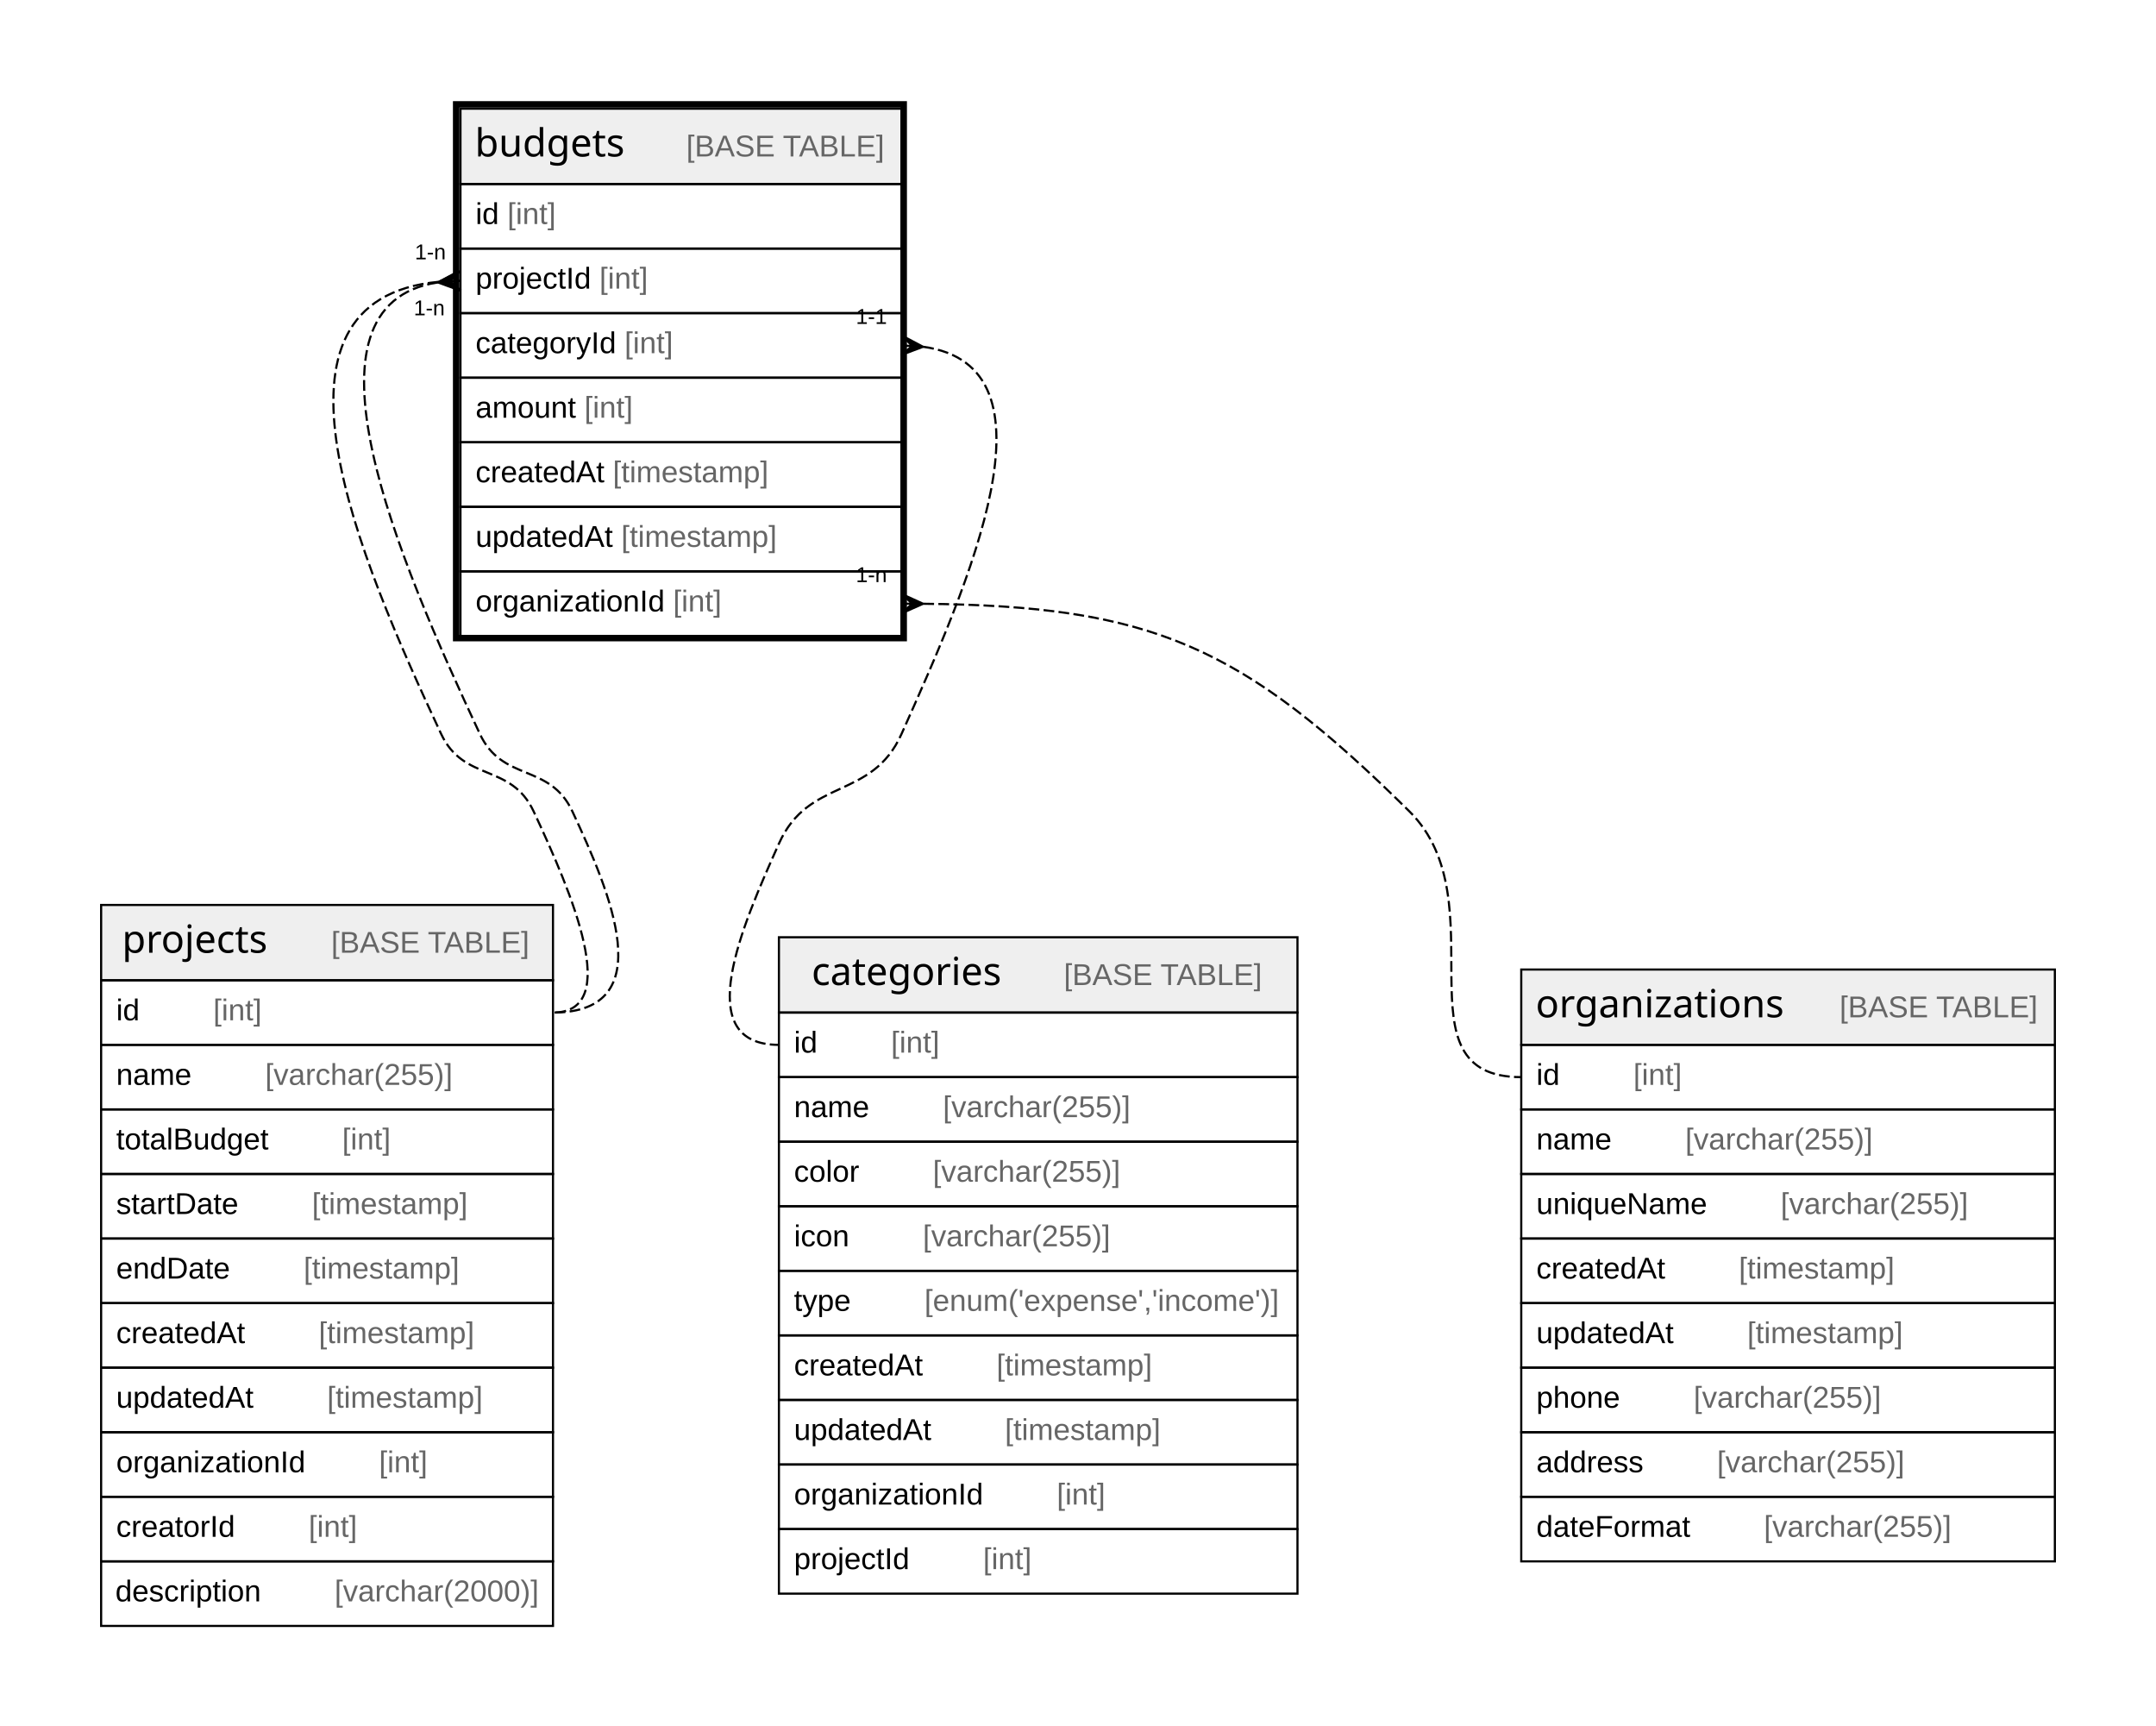
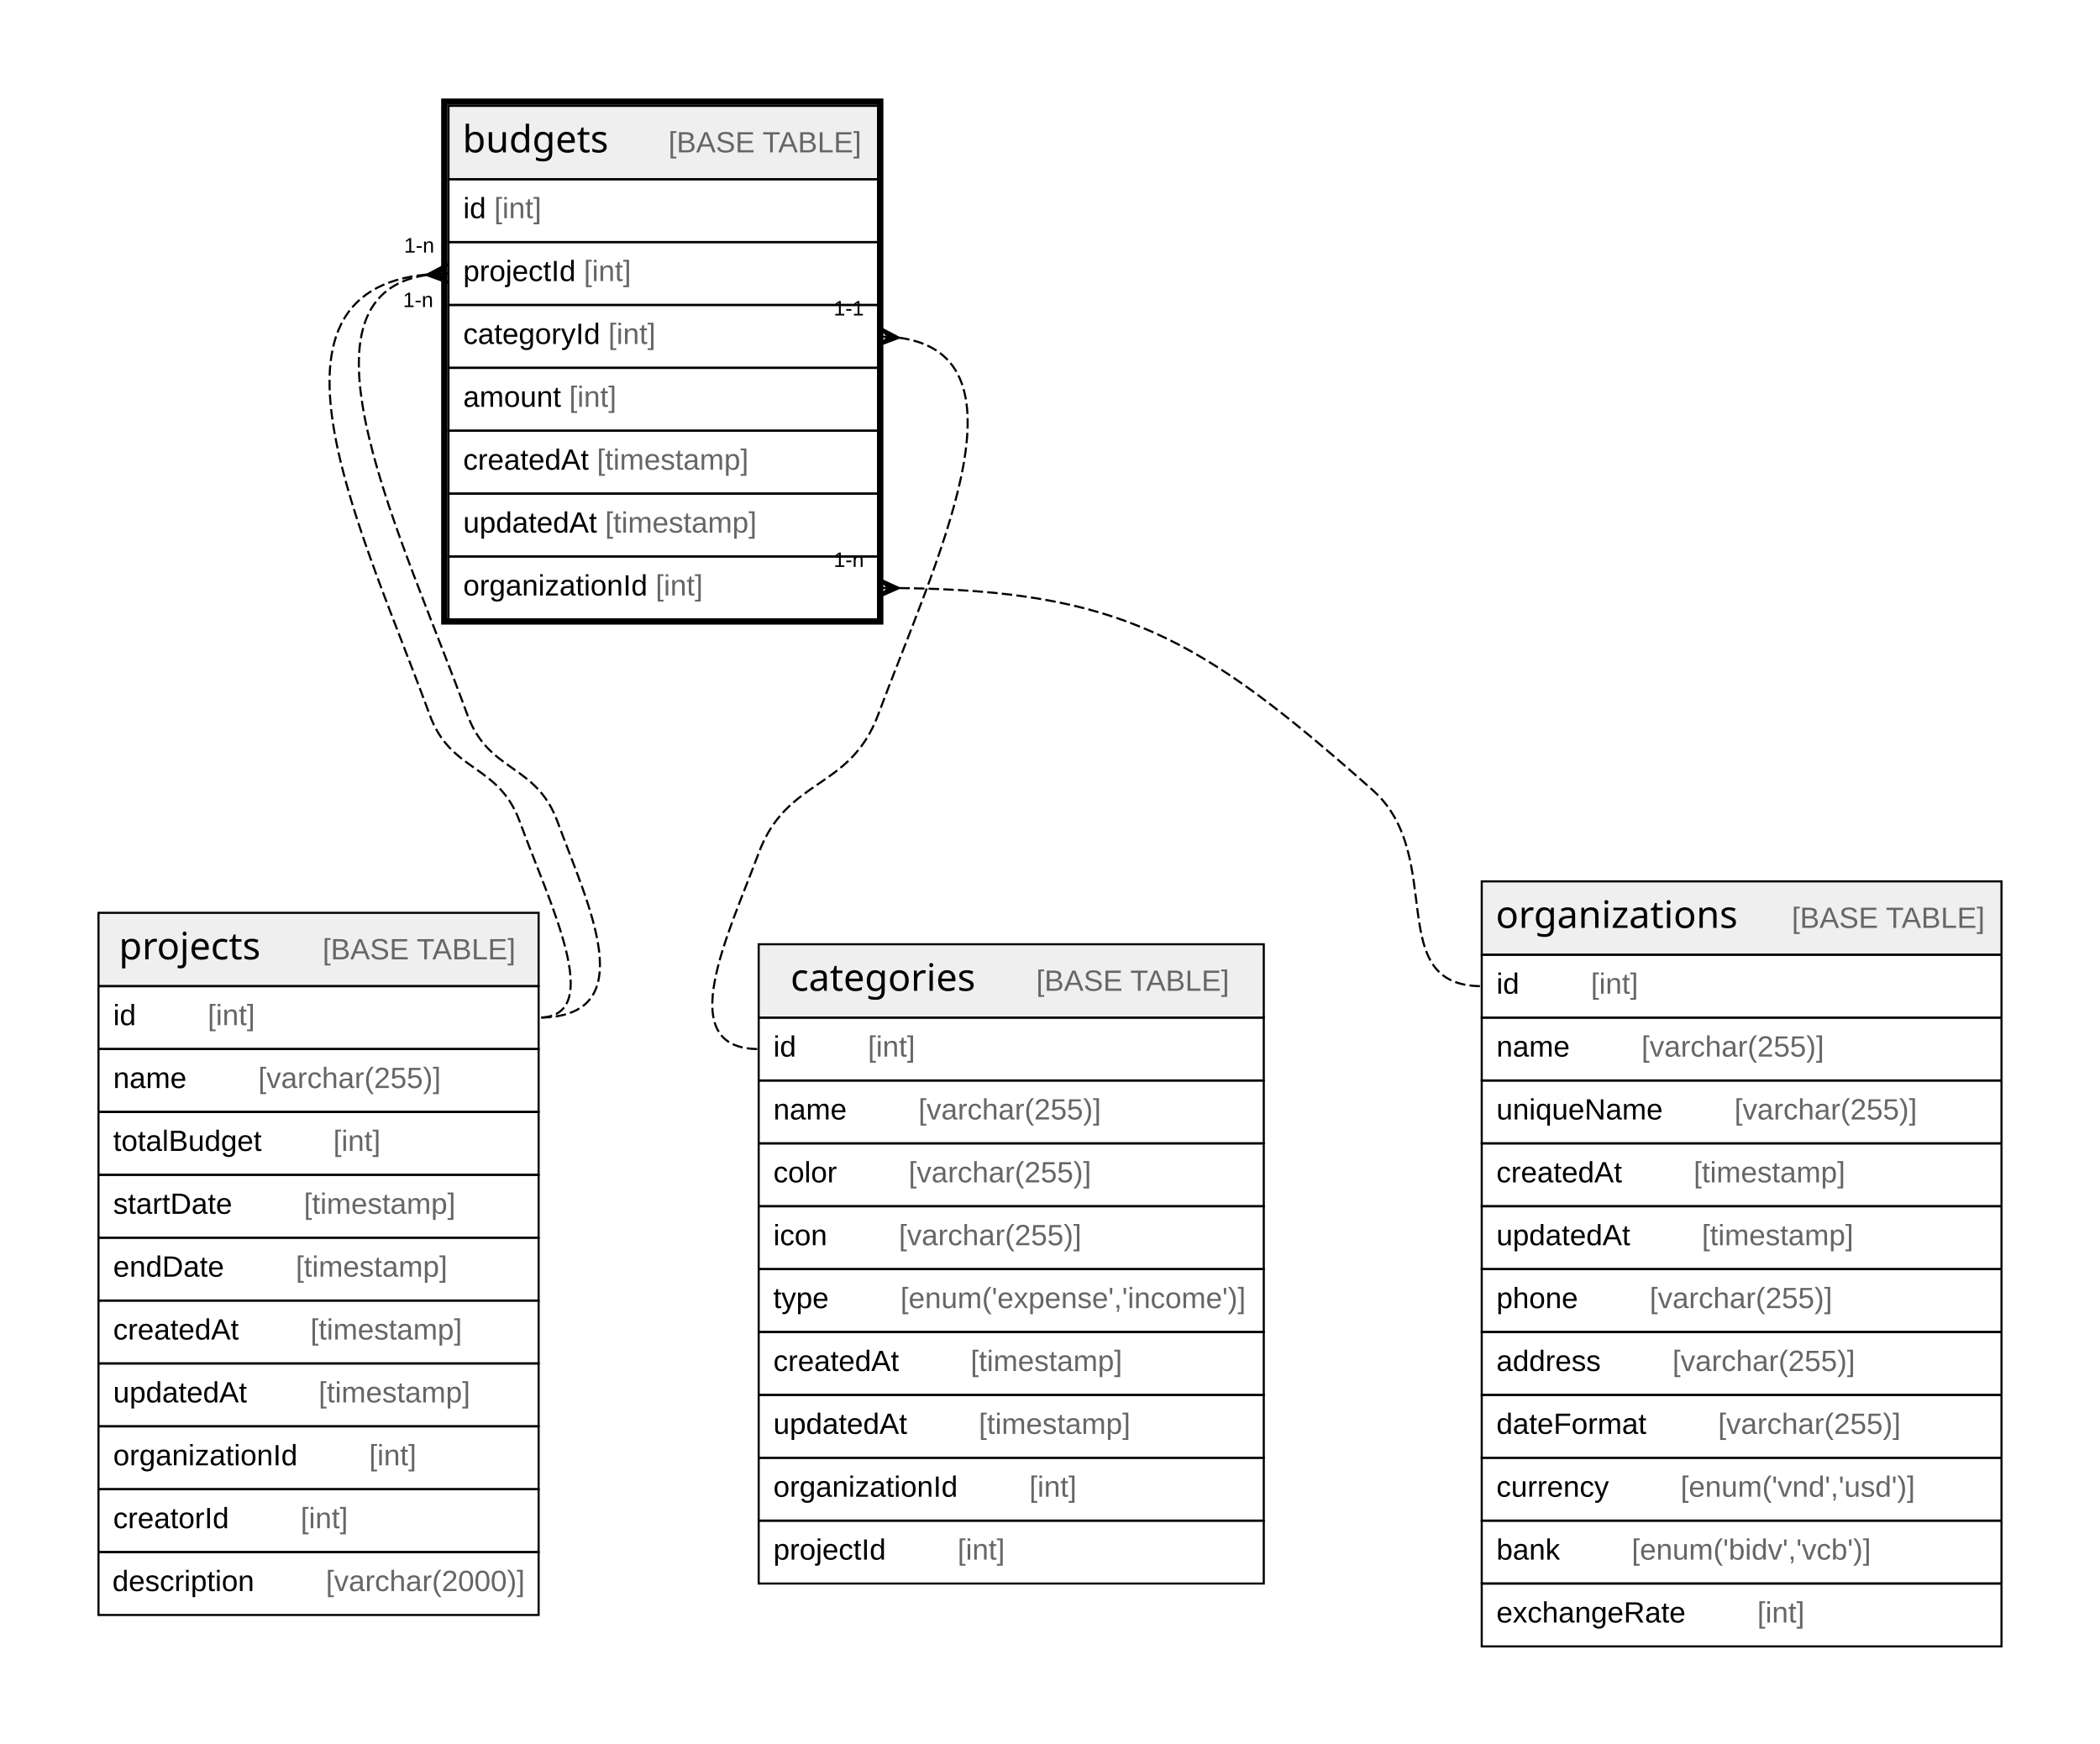
- <svg xmlns="http://www.w3.org/2000/svg" width="1002pt" height="802pt" viewBox="0.00 0.00 1002.00 802.00">
-   <g id="graph0" class="graph" transform="scale(1 1) rotate(0) translate(4 798)">
-     <polygon fill="#ffffff" stroke="transparent" points="-4,4 -4,-798 998,-798 998,4 -4,4" />
+ <svg xmlns="http://www.w3.org/2000/svg" width="1002pt" height="832pt" viewBox="0.00 0.00 1002.00 832.00">
+   <g id="graph0" class="graph" transform="scale(1 1) rotate(0) translate(4 828)">
+     <polygon fill="#ffffff" stroke="transparent" points="-4,4 -4,-828 998,-828 998,4 -4,4" />
    <g id="node1" class="node">
-       <polygon fill="#efefef" stroke="transparent" points="210,-712.5 210,-747.5 415,-747.5 415,-712.5 210,-712.5" />
-       <polygon fill="none" stroke="#000000" points="210,-712.5 210,-747.5 415,-747.5 415,-712.5 210,-712.5" />
-       <text text-anchor="start" x="216.699" y="-725.3" font-family="Arial Bold" font-size="18.00" fill="#000000">budgets</text>
-       <text text-anchor="start" x="280.733" y="-725.3" font-family="Arial" font-size="14.00" fill="#000000">    </text>
-       <text text-anchor="start" x="314.937" y="-725.3" font-family="Arial" font-size="14.00" fill="#666666">[BASE TABLE]</text>
+       <polygon fill="#efefef" stroke="transparent" points="210,-742.5 210,-777.5 415,-777.5 415,-742.5 210,-742.5" />
+       <polygon fill="none" stroke="#000000" points="210,-742.5 210,-777.5 415,-777.5 415,-742.5 210,-742.5" />
+       <text text-anchor="start" x="216.699" y="-755.3" font-family="Arial Bold" font-size="18.00" fill="#000000">budgets</text>
+       <text text-anchor="start" x="280.733" y="-755.3" font-family="Arial" font-size="14.00" fill="#000000">    </text>
+       <text text-anchor="start" x="314.937" y="-755.3" font-family="Arial" font-size="14.00" fill="#666666">[BASE TABLE]</text>
+       <polygon fill="none" stroke="#000000" points="210,-712.5 210,-742.5 415,-742.5 415,-712.5 210,-712.5" />
+       <text text-anchor="start" x="217" y="-723.9" font-family="Arial" font-size="14.00" fill="#000000">id </text>
+       <text text-anchor="start" x="231.78" y="-723.9" font-family="Arial" font-size="14.00" fill="#666666">[int]</text>
      <polygon fill="none" stroke="#000000" points="210,-682.5 210,-712.5 415,-712.5 415,-682.5 210,-682.5" />
-       <text text-anchor="start" x="217" y="-693.9" font-family="Arial" font-size="14.00" fill="#000000">id </text>
-       <text text-anchor="start" x="231.78" y="-693.9" font-family="Arial" font-size="14.00" fill="#666666">[int]</text>
+       <text text-anchor="start" x="217" y="-693.9" font-family="Arial" font-size="14.00" fill="#000000">projectId </text>
+       <text text-anchor="start" x="274.569" y="-693.9" font-family="Arial" font-size="14.00" fill="#666666">[int]</text>
      <polygon fill="none" stroke="#000000" points="210,-652.5 210,-682.5 415,-682.5 415,-652.5 210,-652.5" />
-       <text text-anchor="start" x="217" y="-663.9" font-family="Arial" font-size="14.00" fill="#000000">projectId </text>
-       <text text-anchor="start" x="274.569" y="-663.9" font-family="Arial" font-size="14.00" fill="#666666">[int]</text>
+       <text text-anchor="start" x="217" y="-663.9" font-family="Arial" font-size="14.00" fill="#000000">categoryId </text>
+       <text text-anchor="start" x="286.245" y="-663.9" font-family="Arial" font-size="14.00" fill="#666666">[int]</text>
      <polygon fill="none" stroke="#000000" points="210,-622.5 210,-652.5 415,-652.5 415,-622.5 210,-622.5" />
-       <text text-anchor="start" x="217" y="-633.9" font-family="Arial" font-size="14.00" fill="#000000">categoryId </text>
-       <text text-anchor="start" x="286.245" y="-633.9" font-family="Arial" font-size="14.00" fill="#666666">[int]</text>
+       <text text-anchor="start" x="217" y="-633.9" font-family="Arial" font-size="14.00" fill="#000000">amount </text>
+       <text text-anchor="start" x="267.572" y="-633.9" font-family="Arial" font-size="14.00" fill="#666666">[int]</text>
      <polygon fill="none" stroke="#000000" points="210,-592.5 210,-622.5 415,-622.5 415,-592.5 210,-592.5" />
-       <text text-anchor="start" x="217" y="-603.9" font-family="Arial" font-size="14.00" fill="#000000">amount </text>
-       <text text-anchor="start" x="267.572" y="-603.9" font-family="Arial" font-size="14.00" fill="#666666">[int]</text>
+       <text text-anchor="start" x="217" y="-603.9" font-family="Arial" font-size="14.00" fill="#000000">createdAt </text>
+       <text text-anchor="start" x="280.799" y="-603.9" font-family="Arial" font-size="14.00" fill="#666666">[timestamp]</text>
      <polygon fill="none" stroke="#000000" points="210,-562.5 210,-592.5 415,-592.5 415,-562.5 210,-562.5" />
-       <text text-anchor="start" x="217" y="-573.9" font-family="Arial" font-size="14.00" fill="#000000">createdAt </text>
-       <text text-anchor="start" x="280.799" y="-573.9" font-family="Arial" font-size="14.00" fill="#666666">[timestamp]</text>
+       <text text-anchor="start" x="217" y="-573.9" font-family="Arial" font-size="14.00" fill="#000000">updatedAt </text>
+       <text text-anchor="start" x="284.704" y="-573.9" font-family="Arial" font-size="14.00" fill="#666666">[timestamp]</text>
      <polygon fill="none" stroke="#000000" points="210,-532.5 210,-562.5 415,-562.5 415,-532.5 210,-532.5" />
-       <text text-anchor="start" x="217" y="-543.9" font-family="Arial" font-size="14.00" fill="#000000">updatedAt </text>
-       <text text-anchor="start" x="284.704" y="-543.9" font-family="Arial" font-size="14.00" fill="#666666">[timestamp]</text>
-       <polygon fill="none" stroke="#000000" points="210,-502.5 210,-532.5 415,-532.5 415,-502.5 210,-502.5" />
-       <text text-anchor="start" x="217" y="-513.9" font-family="Arial" font-size="14.00" fill="#000000">organizationId </text>
-       <text text-anchor="start" x="308.806" y="-513.9" font-family="Arial" font-size="14.00" fill="#666666">[int]</text>
-       <polygon fill="none" stroke="#000000" stroke-width="3" points="208,-501.5 208,-749.5 416,-749.5 416,-501.5 208,-501.5" />
+       <text text-anchor="start" x="217" y="-543.9" font-family="Arial" font-size="14.00" fill="#000000">organizationId </text>
+       <text text-anchor="start" x="308.806" y="-543.9" font-family="Arial" font-size="14.00" fill="#666666">[int]</text>
+       <polygon fill="none" stroke="#000000" stroke-width="3" points="208,-531.5 208,-779.5 416,-779.5 416,-531.5 208,-531.5" />
    </g>
    <g id="node2" class="node">
-       <polygon fill="#efefef" stroke="transparent" points="43,-342.5 43,-377.5 253,-377.5 253,-342.5 43,-342.5" />
-       <polygon fill="none" stroke="#000000" points="43,-342.5 43,-377.5 253,-377.5 253,-342.5 43,-342.5" />
-       <text text-anchor="start" x="52.712" y="-355.3" font-family="Arial Bold" font-size="18.00" fill="#000000">projects</text>
-       <text text-anchor="start" x="115.72" y="-355.3" font-family="Arial" font-size="14.00" fill="#000000">    </text>
-       <text text-anchor="start" x="149.924" y="-355.3" font-family="Arial" font-size="14.00" fill="#666666">[BASE TABLE]</text>
-       <polygon fill="none" stroke="#000000" points="43,-312.5 43,-342.5 253,-342.5 253,-312.5 43,-312.5" />
-       <text text-anchor="start" x="50" y="-323.9" font-family="Arial" font-size="14.00" fill="#000000">id    </text>
-       <text text-anchor="start" x="95.094" y="-323.9" font-family="Arial" font-size="14.00" fill="#666666">[int]</text>
-       <polygon fill="none" stroke="#000000" points="43,-282.5 43,-312.5 253,-312.5 253,-282.5 43,-282.5" />
-       <text text-anchor="start" x="50" y="-293.9" font-family="Arial" font-size="14.00" fill="#000000">name    </text>
-       <text text-anchor="start" x="119.213" y="-293.9" font-family="Arial" font-size="14.00" fill="#666666">[varchar(255)]</text>
-       <polygon fill="none" stroke="#000000" points="43,-252.5 43,-282.5 253,-282.5 253,-252.5 43,-252.5" />
-       <text text-anchor="start" x="50" y="-263.9" font-family="Arial" font-size="14.00" fill="#000000">totalBudget    </text>
-       <text text-anchor="start" x="155.015" y="-263.9" font-family="Arial" font-size="14.00" fill="#666666">[int]</text>
-       <polygon fill="none" stroke="#000000" points="43,-222.5 43,-252.5 253,-252.5 253,-222.5 43,-222.5" />
-       <text text-anchor="start" x="50" y="-233.9" font-family="Arial" font-size="14.00" fill="#000000">startDate    </text>
-       <text text-anchor="start" x="140.992" y="-233.9" font-family="Arial" font-size="14.00" fill="#666666">[timestamp]</text>
-       <polygon fill="none" stroke="#000000" points="43,-192.5 43,-222.5 253,-222.5 253,-192.5 43,-192.5" />
-       <text text-anchor="start" x="50" y="-203.9" font-family="Arial" font-size="14.00" fill="#000000">endDate    </text>
-       <text text-anchor="start" x="137.115" y="-203.9" font-family="Arial" font-size="14.00" fill="#666666">[timestamp]</text>
-       <polygon fill="none" stroke="#000000" points="43,-162.5 43,-192.5 253,-192.5 253,-162.5 43,-162.5" />
-       <text text-anchor="start" x="50" y="-173.9" font-family="Arial" font-size="14.00" fill="#000000">createdAt    </text>
-       <text text-anchor="start" x="144.114" y="-173.9" font-family="Arial" font-size="14.00" fill="#666666">[timestamp]</text>
-       <polygon fill="none" stroke="#000000" points="43,-132.5 43,-162.5 253,-162.5 253,-132.5 43,-132.5" />
-       <text text-anchor="start" x="50" y="-143.9" font-family="Arial" font-size="14.00" fill="#000000">updatedAt    </text>
-       <text text-anchor="start" x="148.018" y="-143.9" font-family="Arial" font-size="14.00" fill="#666666">[timestamp]</text>
-       <polygon fill="none" stroke="#000000" points="43,-102.5 43,-132.5 253,-132.5 253,-102.5 43,-102.5" />
-       <text text-anchor="start" x="50" y="-113.9" font-family="Arial" font-size="14.00" fill="#000000">organizationId    </text>
-       <text text-anchor="start" x="172.121" y="-113.9" font-family="Arial" font-size="14.00" fill="#666666">[int]</text>
-       <polygon fill="none" stroke="#000000" points="43,-72.5 43,-102.5 253,-102.5 253,-72.5 43,-72.5" />
-       <text text-anchor="start" x="50" y="-83.9" font-family="Arial" font-size="14.00" fill="#000000">creatorId    </text>
-       <text text-anchor="start" x="139.438" y="-83.9" font-family="Arial" font-size="14.00" fill="#666666">[int]</text>
-       <polygon fill="none" stroke="#000000" points="43,-42.5 43,-72.5 253,-72.5 253,-42.5 43,-42.5" />
-       <text text-anchor="start" x="49.608" y="-53.9" font-family="Arial" font-size="14.00" fill="#000000">description    </text>
-       <text text-anchor="start" x="151.49" y="-53.9" font-family="Arial" font-size="14.00" fill="#666666">[varchar(2000)]</text>
+       <polygon fill="#efefef" stroke="transparent" points="43,-357.5 43,-392.5 253,-392.5 253,-357.5 43,-357.5" />
+       <polygon fill="none" stroke="#000000" points="43,-357.5 43,-392.5 253,-392.5 253,-357.5 43,-357.5" />
+       <text text-anchor="start" x="52.712" y="-370.3" font-family="Arial Bold" font-size="18.00" fill="#000000">projects</text>
+       <text text-anchor="start" x="115.72" y="-370.3" font-family="Arial" font-size="14.00" fill="#000000">    </text>
+       <text text-anchor="start" x="149.924" y="-370.3" font-family="Arial" font-size="14.00" fill="#666666">[BASE TABLE]</text>
+       <polygon fill="none" stroke="#000000" points="43,-327.5 43,-357.5 253,-357.5 253,-327.5 43,-327.5" />
+       <text text-anchor="start" x="50" y="-338.9" font-family="Arial" font-size="14.00" fill="#000000">id    </text>
+       <text text-anchor="start" x="95.094" y="-338.9" font-family="Arial" font-size="14.00" fill="#666666">[int]</text>
+       <polygon fill="none" stroke="#000000" points="43,-297.5 43,-327.5 253,-327.5 253,-297.5 43,-297.5" />
+       <text text-anchor="start" x="50" y="-308.9" font-family="Arial" font-size="14.00" fill="#000000">name    </text>
+       <text text-anchor="start" x="119.213" y="-308.9" font-family="Arial" font-size="14.00" fill="#666666">[varchar(255)]</text>
+       <polygon fill="none" stroke="#000000" points="43,-267.5 43,-297.5 253,-297.5 253,-267.5 43,-267.5" />
+       <text text-anchor="start" x="50" y="-278.9" font-family="Arial" font-size="14.00" fill="#000000">totalBudget    </text>
+       <text text-anchor="start" x="155.015" y="-278.9" font-family="Arial" font-size="14.00" fill="#666666">[int]</text>
+       <polygon fill="none" stroke="#000000" points="43,-237.5 43,-267.5 253,-267.5 253,-237.5 43,-237.5" />
+       <text text-anchor="start" x="50" y="-248.9" font-family="Arial" font-size="14.00" fill="#000000">startDate    </text>
+       <text text-anchor="start" x="140.992" y="-248.9" font-family="Arial" font-size="14.00" fill="#666666">[timestamp]</text>
+       <polygon fill="none" stroke="#000000" points="43,-207.5 43,-237.5 253,-237.5 253,-207.5 43,-207.5" />
+       <text text-anchor="start" x="50" y="-218.9" font-family="Arial" font-size="14.00" fill="#000000">endDate    </text>
+       <text text-anchor="start" x="137.115" y="-218.9" font-family="Arial" font-size="14.00" fill="#666666">[timestamp]</text>
+       <polygon fill="none" stroke="#000000" points="43,-177.5 43,-207.5 253,-207.5 253,-177.5 43,-177.5" />
+       <text text-anchor="start" x="50" y="-188.9" font-family="Arial" font-size="14.00" fill="#000000">createdAt    </text>
+       <text text-anchor="start" x="144.114" y="-188.9" font-family="Arial" font-size="14.00" fill="#666666">[timestamp]</text>
+       <polygon fill="none" stroke="#000000" points="43,-147.5 43,-177.5 253,-177.5 253,-147.5 43,-147.5" />
+       <text text-anchor="start" x="50" y="-158.9" font-family="Arial" font-size="14.00" fill="#000000">updatedAt    </text>
+       <text text-anchor="start" x="148.018" y="-158.9" font-family="Arial" font-size="14.00" fill="#666666">[timestamp]</text>
+       <polygon fill="none" stroke="#000000" points="43,-117.5 43,-147.5 253,-147.5 253,-117.5 43,-117.5" />
+       <text text-anchor="start" x="50" y="-128.9" font-family="Arial" font-size="14.00" fill="#000000">organizationId    </text>
+       <text text-anchor="start" x="172.121" y="-128.9" font-family="Arial" font-size="14.00" fill="#666666">[int]</text>
+       <polygon fill="none" stroke="#000000" points="43,-87.5 43,-117.5 253,-117.5 253,-87.5 43,-87.5" />
+       <text text-anchor="start" x="50" y="-98.9" font-family="Arial" font-size="14.00" fill="#000000">creatorId    </text>
+       <text text-anchor="start" x="139.438" y="-98.9" font-family="Arial" font-size="14.00" fill="#666666">[int]</text>
+       <polygon fill="none" stroke="#000000" points="43,-57.5 43,-87.5 253,-87.5 253,-57.5 43,-57.5" />
+       <text text-anchor="start" x="49.608" y="-68.9" font-family="Arial" font-size="14.00" fill="#000000">description    </text>
+       <text text-anchor="start" x="151.49" y="-68.9" font-family="Arial" font-size="14.00" fill="#666666">[varchar(2000)]</text>
    </g>
    <g id="edge1" class="edge">
-       <path fill="none" stroke="#000000" stroke-dasharray="5,2" d="M199.756,-667.041C111.221,-658.71 162.806,-538.788 201,-457 211.546,-434.416 233.454,-443.584 244,-421 261.583,-383.348 285.556,-327.5 253,-327.5" />
-       <polygon fill="#000000" stroke="#000000" points="200.01,-667.052 209.798,-671.995 205.005,-667.276 210,-667.5 210,-667.5 210,-667.5 205.005,-667.276 210.202,-663.005 200.01,-667.052 200.01,-667.052" />
-       <text text-anchor="start" x="188.776" y="-677.5" font-family="Arial" font-size="10.00" fill="#000000">1-n</text>
+       <path fill="none" stroke="#000000" stroke-dasharray="5,2" d="M199.783,-697.052C111.729,-688.921 170.027,-571.786 201,-487 211.173,-459.152 233.827,-463.848 244,-436 258.259,-396.967 285.556,-342.5 253,-342.5" />
+       <polygon fill="#000000" stroke="#000000" points="200.01,-697.062 209.803,-701.996 205.005,-697.281 210,-697.5 210,-697.5 210,-697.5 205.005,-697.281 210.197,-693.004 200.01,-697.062 200.01,-697.062" />
+       <text text-anchor="start" x="188.776" y="-707.5" font-family="Arial" font-size="10.00" fill="#000000">1-n</text>
    </g>
    <g id="edge2" class="edge">
-       <path fill="none" stroke="#000000" stroke-dasharray="5,2" d="M199.448,-666.757C130.255,-656.307 181.19,-537.967 219,-457 229.546,-434.416 251.454,-443.584 262,-421 279.549,-383.421 303.462,-327.718 253.295,-327.501" />
-       <polygon fill="#000000" stroke="#000000" points="199.533,-666.763 209.175,-671.986 204.52,-667.131 209.506,-667.499 209.506,-667.499 209.506,-667.499 204.52,-667.131 209.837,-663.011 199.533,-666.763 199.533,-666.763" />
-       <text text-anchor="start" x="188.283" y="-651.499" font-family="Arial" font-size="10.00" fill="#000000">1-n</text>
+       <path fill="none" stroke="#000000" stroke-dasharray="5,2" d="M199.491,-696.775C130.896,-686.573 188.338,-570.935 219,-487 229.173,-459.152 251.827,-463.848 262,-436 276.231,-397.044 303.449,-342.713 253.295,-342.501" />
+       <polygon fill="#000000" stroke="#000000" points="199.532,-696.778 209.182,-701.987 204.519,-697.138 209.506,-697.499 209.506,-697.499 209.506,-697.499 204.519,-697.138 209.831,-693.01 199.532,-696.778 199.532,-696.778" />
+       <text text-anchor="start" x="188.283" y="-681.499" font-family="Arial" font-size="10.00" fill="#000000">1-n</text>
    </g>
    <g id="node3" class="node">
-       <polygon fill="#efefef" stroke="transparent" points="358,-327.5 358,-362.5 599,-362.5 599,-327.5 358,-327.5" />
-       <polygon fill="none" stroke="#000000" points="358,-327.5 358,-362.5 599,-362.5 599,-327.5 358,-327.5" />
-       <text text-anchor="start" x="373.206" y="-340.3" font-family="Arial Bold" font-size="18.00" fill="#000000">categories</text>
-       <text text-anchor="start" x="456.226" y="-340.3" font-family="Arial" font-size="14.00" fill="#000000">    </text>
-       <text text-anchor="start" x="490.431" y="-340.3" font-family="Arial" font-size="14.00" fill="#666666">[BASE TABLE]</text>
-       <polygon fill="none" stroke="#000000" points="358,-297.5 358,-327.5 599,-327.5 599,-297.5 358,-297.5" />
-       <text text-anchor="start" x="365" y="-308.9" font-family="Arial" font-size="14.00" fill="#000000">id    </text>
-       <text text-anchor="start" x="410.094" y="-308.9" font-family="Arial" font-size="14.00" fill="#666666">[int]</text>
-       <polygon fill="none" stroke="#000000" points="358,-267.5 358,-297.5 599,-297.5 599,-267.5 358,-267.5" />
-       <text text-anchor="start" x="365" y="-278.9" font-family="Arial" font-size="14.00" fill="#000000">name    </text>
-       <text text-anchor="start" x="434.213" y="-278.9" font-family="Arial" font-size="14.00" fill="#666666">[varchar(255)]</text>
-       <polygon fill="none" stroke="#000000" points="358,-237.5 358,-267.5 599,-267.5 599,-237.5 358,-237.5" />
-       <text text-anchor="start" x="365" y="-248.9" font-family="Arial" font-size="14.00" fill="#000000">color    </text>
-       <text text-anchor="start" x="429.537" y="-248.9" font-family="Arial" font-size="14.00" fill="#666666">[varchar(255)]</text>
-       <polygon fill="none" stroke="#000000" points="358,-207.5 358,-237.5 599,-237.5 599,-207.5 358,-207.5" />
-       <text text-anchor="start" x="365" y="-218.9" font-family="Arial" font-size="14.00" fill="#000000">icon    </text>
-       <text text-anchor="start" x="424.877" y="-218.9" font-family="Arial" font-size="14.00" fill="#666666">[varchar(255)]</text>
-       <polygon fill="none" stroke="#000000" points="358,-177.5 358,-207.5 599,-207.5 599,-177.5 358,-177.5" />
-       <text text-anchor="start" x="364.97" y="-188.9" font-family="Arial" font-size="14.00" fill="#000000">type    </text>
-       <text text-anchor="start" x="425.63" y="-188.9" font-family="Arial" font-size="14.00" fill="#666666">[enum('expense','income')]</text>
-       <polygon fill="none" stroke="#000000" points="358,-147.5 358,-177.5 599,-177.5 599,-147.5 358,-147.5" />
-       <text text-anchor="start" x="365" y="-158.9" font-family="Arial" font-size="14.00" fill="#000000">createdAt    </text>
-       <text text-anchor="start" x="459.114" y="-158.9" font-family="Arial" font-size="14.00" fill="#666666">[timestamp]</text>
-       <polygon fill="none" stroke="#000000" points="358,-117.5 358,-147.5 599,-147.5 599,-117.5 358,-117.5" />
-       <text text-anchor="start" x="365" y="-128.9" font-family="Arial" font-size="14.00" fill="#000000">updatedAt    </text>
-       <text text-anchor="start" x="463.018" y="-128.9" font-family="Arial" font-size="14.00" fill="#666666">[timestamp]</text>
-       <polygon fill="none" stroke="#000000" points="358,-87.5 358,-117.5 599,-117.5 599,-87.5 358,-87.5" />
-       <text text-anchor="start" x="365" y="-98.9" font-family="Arial" font-size="14.00" fill="#000000">organizationId    </text>
-       <text text-anchor="start" x="487.121" y="-98.9" font-family="Arial" font-size="14.00" fill="#666666">[int]</text>
-       <polygon fill="none" stroke="#000000" points="358,-57.5 358,-87.5 599,-87.5 599,-57.5 358,-57.5" />
-       <text text-anchor="start" x="365" y="-68.9" font-family="Arial" font-size="14.00" fill="#000000">projectId    </text>
-       <text text-anchor="start" x="452.884" y="-68.9" font-family="Arial" font-size="14.00" fill="#666666">[int]</text>
+       <polygon fill="#efefef" stroke="transparent" points="358,-342.5 358,-377.5 599,-377.5 599,-342.5 358,-342.5" />
+       <polygon fill="none" stroke="#000000" points="358,-342.5 358,-377.5 599,-377.5 599,-342.5 358,-342.5" />
+       <text text-anchor="start" x="373.206" y="-355.3" font-family="Arial Bold" font-size="18.00" fill="#000000">categories</text>
+       <text text-anchor="start" x="456.226" y="-355.3" font-family="Arial" font-size="14.00" fill="#000000">    </text>
+       <text text-anchor="start" x="490.431" y="-355.3" font-family="Arial" font-size="14.00" fill="#666666">[BASE TABLE]</text>
+       <polygon fill="none" stroke="#000000" points="358,-312.5 358,-342.5 599,-342.5 599,-312.5 358,-312.5" />
+       <text text-anchor="start" x="365" y="-323.9" font-family="Arial" font-size="14.00" fill="#000000">id    </text>
+       <text text-anchor="start" x="410.094" y="-323.9" font-family="Arial" font-size="14.00" fill="#666666">[int]</text>
+       <polygon fill="none" stroke="#000000" points="358,-282.5 358,-312.5 599,-312.5 599,-282.5 358,-282.5" />
+       <text text-anchor="start" x="365" y="-293.9" font-family="Arial" font-size="14.00" fill="#000000">name    </text>
+       <text text-anchor="start" x="434.213" y="-293.9" font-family="Arial" font-size="14.00" fill="#666666">[varchar(255)]</text>
+       <polygon fill="none" stroke="#000000" points="358,-252.5 358,-282.5 599,-282.5 599,-252.5 358,-252.5" />
+       <text text-anchor="start" x="365" y="-263.9" font-family="Arial" font-size="14.00" fill="#000000">color    </text>
+       <text text-anchor="start" x="429.537" y="-263.9" font-family="Arial" font-size="14.00" fill="#666666">[varchar(255)]</text>
+       <polygon fill="none" stroke="#000000" points="358,-222.5 358,-252.5 599,-252.5 599,-222.5 358,-222.5" />
+       <text text-anchor="start" x="365" y="-233.9" font-family="Arial" font-size="14.00" fill="#000000">icon    </text>
+       <text text-anchor="start" x="424.877" y="-233.9" font-family="Arial" font-size="14.00" fill="#666666">[varchar(255)]</text>
+       <polygon fill="none" stroke="#000000" points="358,-192.5 358,-222.5 599,-222.5 599,-192.5 358,-192.5" />
+       <text text-anchor="start" x="364.97" y="-203.9" font-family="Arial" font-size="14.00" fill="#000000">type    </text>
+       <text text-anchor="start" x="425.63" y="-203.9" font-family="Arial" font-size="14.00" fill="#666666">[enum('expense','income')]</text>
+       <polygon fill="none" stroke="#000000" points="358,-162.5 358,-192.5 599,-192.5 599,-162.5 358,-162.5" />
+       <text text-anchor="start" x="365" y="-173.9" font-family="Arial" font-size="14.00" fill="#000000">createdAt    </text>
+       <text text-anchor="start" x="459.114" y="-173.9" font-family="Arial" font-size="14.00" fill="#666666">[timestamp]</text>
+       <polygon fill="none" stroke="#000000" points="358,-132.5 358,-162.5 599,-162.5 599,-132.5 358,-132.5" />
+       <text text-anchor="start" x="365" y="-143.9" font-family="Arial" font-size="14.00" fill="#000000">updatedAt    </text>
+       <text text-anchor="start" x="463.018" y="-143.9" font-family="Arial" font-size="14.00" fill="#666666">[timestamp]</text>
+       <polygon fill="none" stroke="#000000" points="358,-102.5 358,-132.5 599,-132.5 599,-102.5 358,-102.5" />
+       <text text-anchor="start" x="365" y="-113.9" font-family="Arial" font-size="14.00" fill="#000000">organizationId    </text>
+       <text text-anchor="start" x="487.121" y="-113.9" font-family="Arial" font-size="14.00" fill="#666666">[int]</text>
+       <polygon fill="none" stroke="#000000" points="358,-72.5 358,-102.5 599,-102.5 599,-72.5 358,-72.5" />
+       <text text-anchor="start" x="365" y="-83.9" font-family="Arial" font-size="14.00" fill="#000000">projectId    </text>
+       <text text-anchor="start" x="452.884" y="-83.9" font-family="Arial" font-size="14.00" fill="#666666">[int]</text>
    </g>
    <g id="edge3" class="edge">
-       <path fill="none" stroke="#000000" stroke-dasharray="5,2" d="M425.051,-636.863C490.986,-627.932 446.273,-526.946 415,-457 401.125,-425.967 371.875,-437.033 358,-406 341.038,-368.064 316.444,-312.5 358,-312.5" />
-       <polygon fill="#000000" stroke="#000000" points="424.98,-636.868 414.716,-633.009 419.99,-637.184 415,-637.5 415,-637.5 415,-637.5 419.99,-637.184 415.284,-641.991 424.98,-636.868 424.98,-636.868" />
-       <text text-anchor="start" x="393.776" y="-647.5" font-family="Arial" font-size="10.00" fill="#000000">1-1</text>
+       <path fill="none" stroke="#000000" stroke-dasharray="5,2" d="M425.023,-666.875C490.577,-658.099 441.716,-558.81 415,-487 401.485,-450.674 371.515,-457.326 358,-421 343.51,-382.053 316.444,-327.5 358,-327.5" />
+       <polygon fill="#000000" stroke="#000000" points="424.981,-666.877 414.72,-663.009 419.99,-667.189 415,-667.5 415,-667.5 415,-667.5 419.99,-667.189 415.28,-671.991 424.981,-666.877 424.981,-666.877" />
+       <text text-anchor="start" x="393.776" y="-677.5" font-family="Arial" font-size="10.00" fill="#000000">1-1</text>
    </g>
    <g id="node4" class="node">
-       <polygon fill="#efefef" stroke="transparent" points="703,-312.5 703,-347.5 951,-347.5 951,-312.5 703,-312.5" />
-       <polygon fill="none" stroke="#000000" points="703,-312.5 703,-347.5 951,-347.5 951,-312.5 703,-312.5" />
-       <text text-anchor="start" x="709.703" y="-325.3" font-family="Arial Bold" font-size="18.00" fill="#000000">organizations</text>
-       <text text-anchor="start" x="816.729" y="-325.3" font-family="Arial" font-size="14.00" fill="#000000">    </text>
-       <text text-anchor="start" x="850.934" y="-325.3" font-family="Arial" font-size="14.00" fill="#666666">[BASE TABLE]</text>
+       <polygon fill="#efefef" stroke="transparent" points="703,-372.5 703,-407.5 951,-407.5 951,-372.5 703,-372.5" />
+       <polygon fill="none" stroke="#000000" points="703,-372.5 703,-407.5 951,-407.5 951,-372.5 703,-372.5" />
+       <text text-anchor="start" x="709.703" y="-385.3" font-family="Arial Bold" font-size="18.00" fill="#000000">organizations</text>
+       <text text-anchor="start" x="816.729" y="-385.3" font-family="Arial" font-size="14.00" fill="#000000">    </text>
+       <text text-anchor="start" x="850.934" y="-385.3" font-family="Arial" font-size="14.00" fill="#666666">[BASE TABLE]</text>
+       <polygon fill="none" stroke="#000000" points="703,-342.5 703,-372.5 951,-372.5 951,-342.5 703,-342.5" />
+       <text text-anchor="start" x="710" y="-353.9" font-family="Arial" font-size="14.00" fill="#000000">id    </text>
+       <text text-anchor="start" x="755.094" y="-353.9" font-family="Arial" font-size="14.00" fill="#666666">[int]</text>
+       <polygon fill="none" stroke="#000000" points="703,-312.5 703,-342.5 951,-342.5 951,-312.5 703,-312.5" />
+       <text text-anchor="start" x="710" y="-323.9" font-family="Arial" font-size="14.00" fill="#000000">name    </text>
+       <text text-anchor="start" x="779.213" y="-323.9" font-family="Arial" font-size="14.00" fill="#666666">[varchar(255)]</text>
      <polygon fill="none" stroke="#000000" points="703,-282.5 703,-312.5 951,-312.5 951,-282.5 703,-282.5" />
-       <text text-anchor="start" x="710" y="-293.9" font-family="Arial" font-size="14.00" fill="#000000">id    </text>
-       <text text-anchor="start" x="755.094" y="-293.9" font-family="Arial" font-size="14.00" fill="#666666">[int]</text>
+       <text text-anchor="start" x="710" y="-293.9" font-family="Arial" font-size="14.00" fill="#000000">uniqueName    </text>
+       <text text-anchor="start" x="823.557" y="-293.9" font-family="Arial" font-size="14.00" fill="#666666">[varchar(255)]</text>
      <polygon fill="none" stroke="#000000" points="703,-252.5 703,-282.5 951,-282.5 951,-252.5 703,-252.5" />
-       <text text-anchor="start" x="710" y="-263.9" font-family="Arial" font-size="14.00" fill="#000000">name    </text>
-       <text text-anchor="start" x="779.213" y="-263.9" font-family="Arial" font-size="14.00" fill="#666666">[varchar(255)]</text>
+       <text text-anchor="start" x="710" y="-263.9" font-family="Arial" font-size="14.00" fill="#000000">createdAt    </text>
+       <text text-anchor="start" x="804.114" y="-263.9" font-family="Arial" font-size="14.00" fill="#666666">[timestamp]</text>
      <polygon fill="none" stroke="#000000" points="703,-222.5 703,-252.5 951,-252.5 951,-222.5 703,-222.5" />
-       <text text-anchor="start" x="710" y="-233.9" font-family="Arial" font-size="14.00" fill="#000000">uniqueName    </text>
-       <text text-anchor="start" x="823.557" y="-233.9" font-family="Arial" font-size="14.00" fill="#666666">[varchar(255)]</text>
+       <text text-anchor="start" x="710" y="-233.9" font-family="Arial" font-size="14.00" fill="#000000">updatedAt    </text>
+       <text text-anchor="start" x="808.018" y="-233.9" font-family="Arial" font-size="14.00" fill="#666666">[timestamp]</text>
      <polygon fill="none" stroke="#000000" points="703,-192.5 703,-222.5 951,-222.5 951,-192.5 703,-192.5" />
-       <text text-anchor="start" x="710" y="-203.9" font-family="Arial" font-size="14.00" fill="#000000">createdAt    </text>
-       <text text-anchor="start" x="804.114" y="-203.9" font-family="Arial" font-size="14.00" fill="#666666">[timestamp]</text>
+       <text text-anchor="start" x="710" y="-203.9" font-family="Arial" font-size="14.00" fill="#000000">phone    </text>
+       <text text-anchor="start" x="783.118" y="-203.9" font-family="Arial" font-size="14.00" fill="#666666">[varchar(255)]</text>
      <polygon fill="none" stroke="#000000" points="703,-162.5 703,-192.5 951,-192.5 951,-162.5 703,-162.5" />
-       <text text-anchor="start" x="710" y="-173.9" font-family="Arial" font-size="14.00" fill="#000000">updatedAt    </text>
-       <text text-anchor="start" x="808.018" y="-173.9" font-family="Arial" font-size="14.00" fill="#666666">[timestamp]</text>
+       <text text-anchor="start" x="710" y="-173.9" font-family="Arial" font-size="14.00" fill="#000000">address    </text>
+       <text text-anchor="start" x="793.996" y="-173.9" font-family="Arial" font-size="14.00" fill="#666666">[varchar(255)]</text>
      <polygon fill="none" stroke="#000000" points="703,-132.5 703,-162.5 951,-162.5 951,-132.5 703,-132.5" />
-       <text text-anchor="start" x="710" y="-143.9" font-family="Arial" font-size="14.00" fill="#000000">phone    </text>
-       <text text-anchor="start" x="783.118" y="-143.9" font-family="Arial" font-size="14.00" fill="#666666">[varchar(255)]</text>
+       <text text-anchor="start" x="710" y="-143.9" font-family="Arial" font-size="14.00" fill="#000000">dateFormat    </text>
+       <text text-anchor="start" x="815.773" y="-143.9" font-family="Arial" font-size="14.00" fill="#666666">[varchar(255)]</text>
      <polygon fill="none" stroke="#000000" points="703,-102.5 703,-132.5 951,-132.5 951,-102.5 703,-102.5" />
-       <text text-anchor="start" x="710" y="-113.9" font-family="Arial" font-size="14.00" fill="#000000">address    </text>
-       <text text-anchor="start" x="793.996" y="-113.9" font-family="Arial" font-size="14.00" fill="#666666">[varchar(255)]</text>
+       <text text-anchor="start" x="710" y="-113.9" font-family="Arial" font-size="14.00" fill="#000000">currency    </text>
+       <text text-anchor="start" x="797.874" y="-113.9" font-family="Arial" font-size="14.00" fill="#666666">[enum('vnd','usd')]</text>
      <polygon fill="none" stroke="#000000" points="703,-72.5 703,-102.5 951,-102.5 951,-72.5 703,-72.5" />
-       <text text-anchor="start" x="710" y="-83.9" font-family="Arial" font-size="14.00" fill="#000000">dateFormat    </text>
-       <text text-anchor="start" x="815.773" y="-83.9" font-family="Arial" font-size="14.00" fill="#666666">[varchar(255)]</text>
+       <text text-anchor="start" x="710" y="-83.9" font-family="Arial" font-size="14.00" fill="#000000">bank    </text>
+       <text text-anchor="start" x="774.553" y="-83.9" font-family="Arial" font-size="14.00" fill="#666666">[enum('bidv','vcb')]</text>
+       <polygon fill="none" stroke="#000000" points="703,-42.5 703,-72.5 951,-72.5 951,-42.5 703,-42.5" />
+       <text text-anchor="start" x="710" y="-53.9" font-family="Arial" font-size="14.00" fill="#000000">exchangeRate    </text>
+       <text text-anchor="start" x="834.463" y="-53.9" font-family="Arial" font-size="14.00" fill="#666666">[int]</text>
    </g>
    <g id="edge4" class="edge">
-       <path fill="none" stroke="#000000" stroke-dasharray="5,2" d="M425.099,-517.453C530.905,-516.426 572.895,-498.299 651,-421 693.33,-379.106 643.444,-297.5 703,-297.5" />
-       <polygon fill="#000000" stroke="#000000" points="425,-517.453 414.979,-513 420,-517.476 415,-517.5 415,-517.5 415,-517.5 420,-517.476 415.021,-522 425,-517.453 425,-517.453" />
-       <text text-anchor="start" x="393.776" y="-527.5" font-family="Arial" font-size="10.00" fill="#000000">1-n</text>
+       <path fill="none" stroke="#000000" stroke-dasharray="5,2" d="M425.088,-547.441C530.657,-546.161 568.8,-523.928 651,-451 686.569,-419.443 655.45,-357.5 703,-357.5" />
+       <polygon fill="#000000" stroke="#000000" points="425,-547.441 414.973,-543 420,-547.471 415,-547.5 415,-547.5 415,-547.5 420,-547.471 415.027,-552 425,-547.441 425,-547.441" />
+       <text text-anchor="start" x="393.776" y="-557.5" font-family="Arial" font-size="10.00" fill="#000000">1-n</text>
    </g>
  </g>
</svg>
